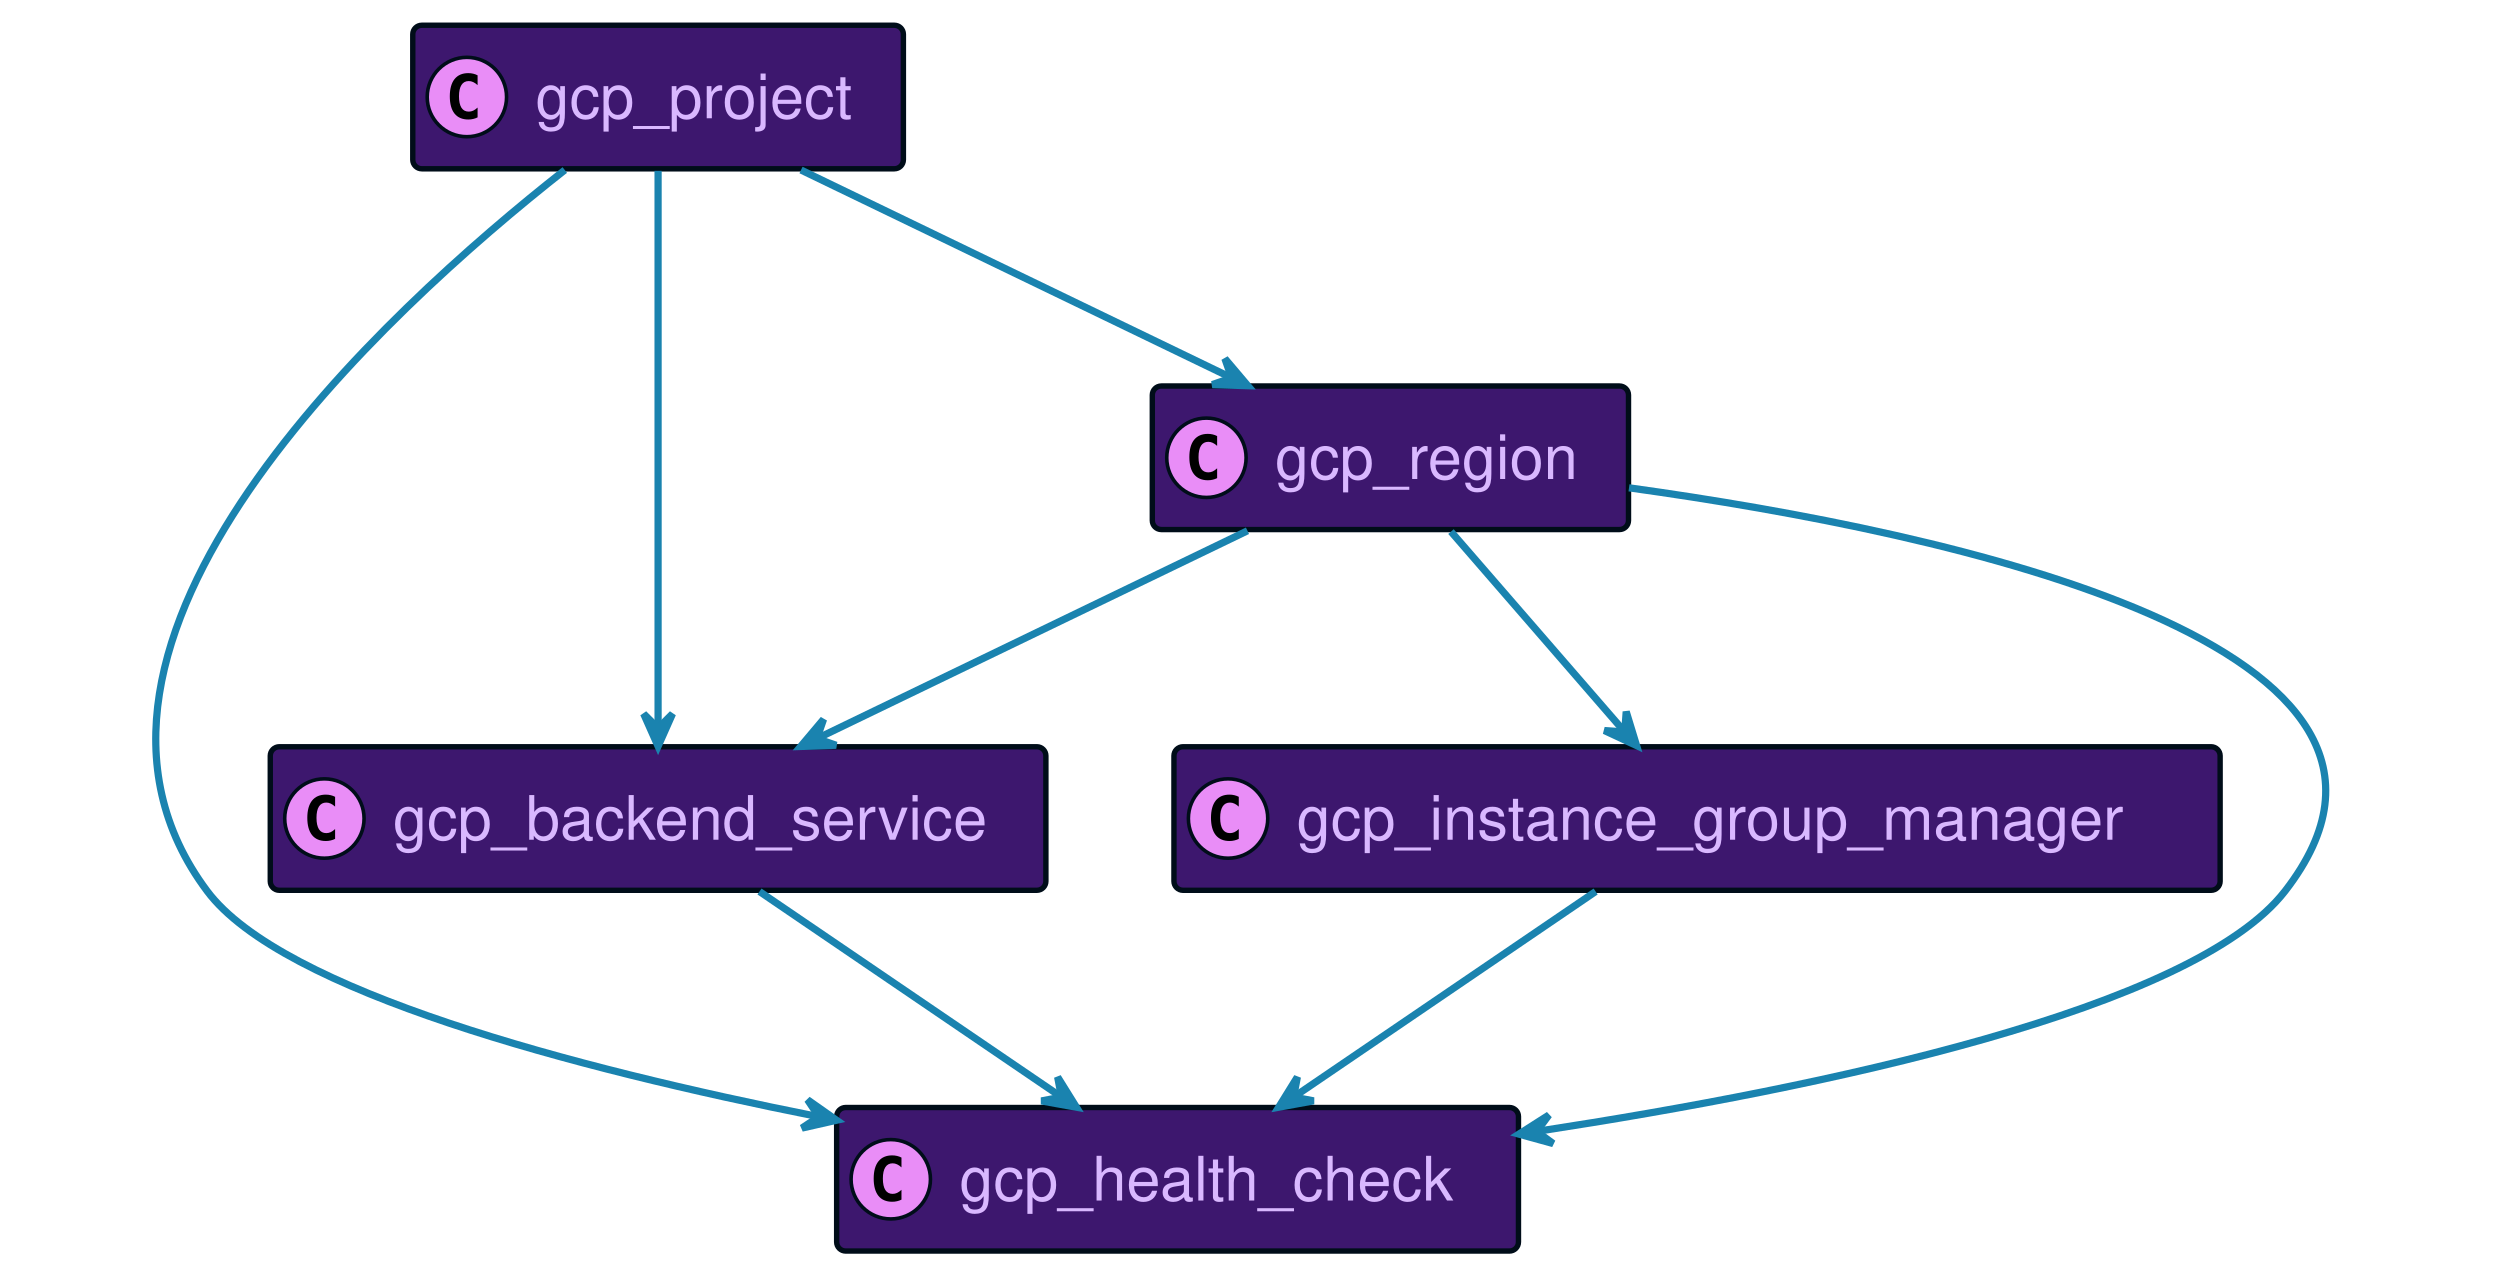
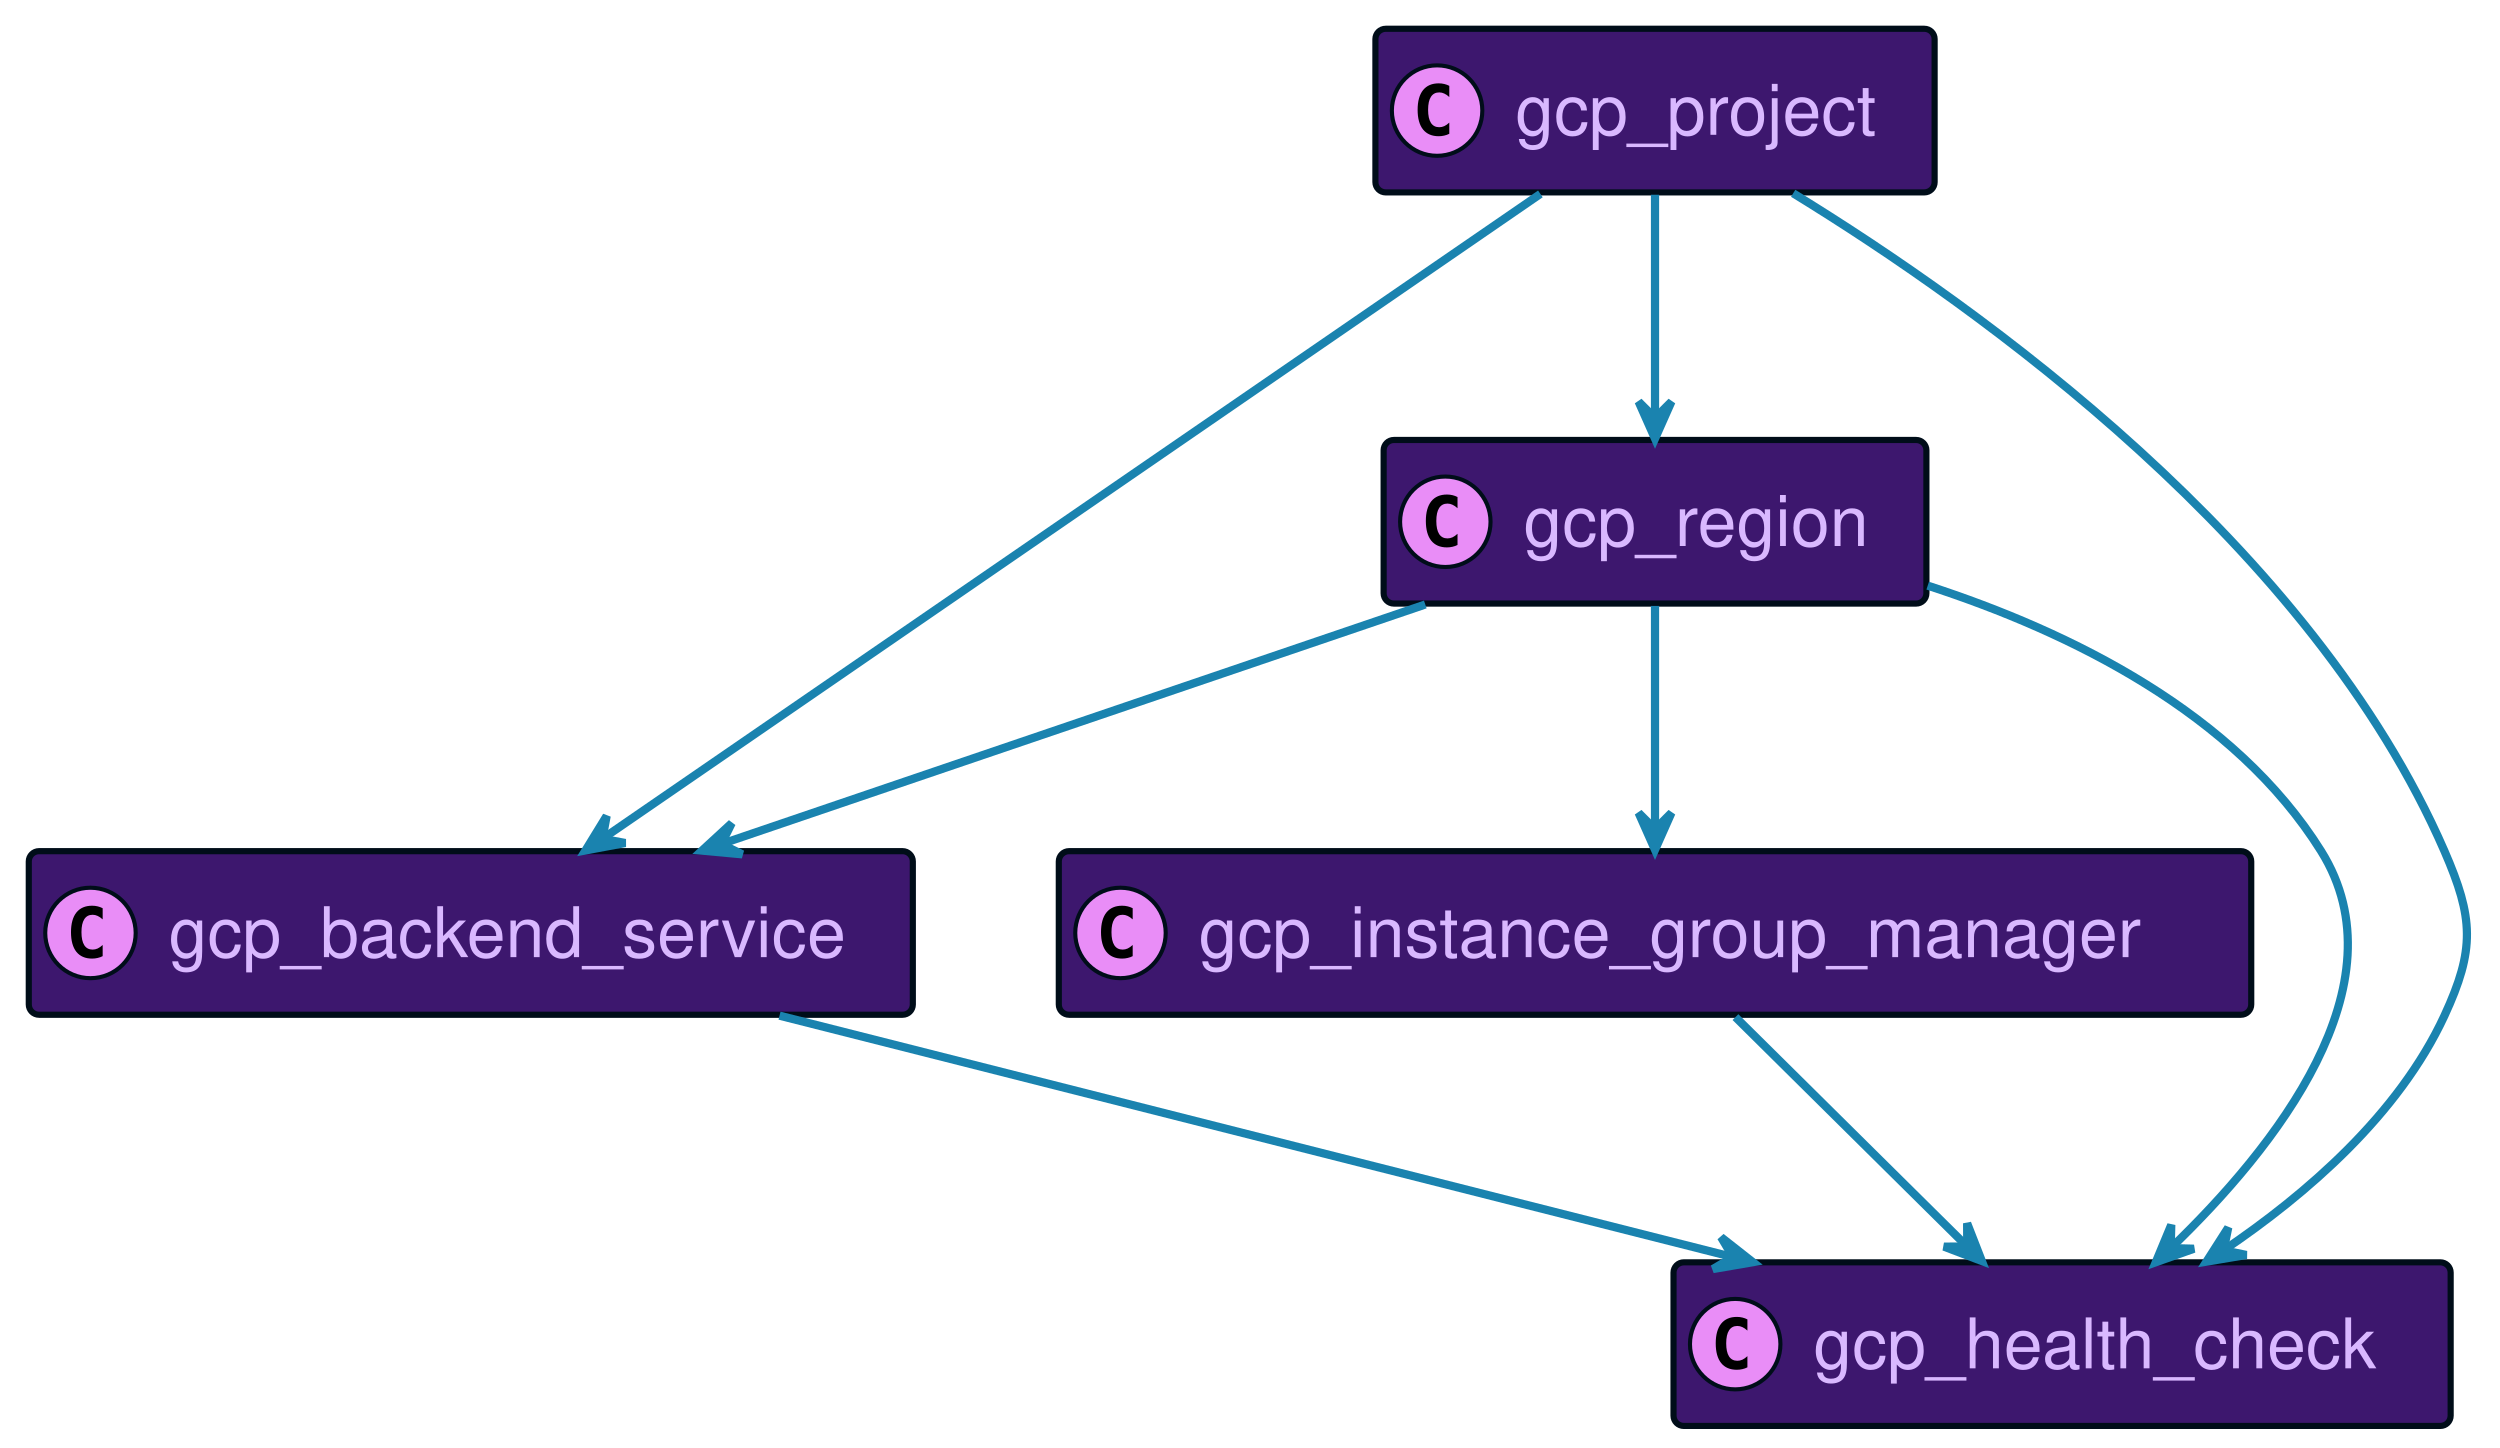
- <svg xmlns="http://www.w3.org/2000/svg" xmlns:xlink="http://www.w3.org/1999/xlink" width="693" height="352" preserveAspectRatio="none" style="width:693px;height:352px;background:#00000000">
-   <a xlink:actuate="onRequest" xlink:href="#a" xlink:show="new" xlink:title="#gcp_instance_group_manager" xlink:type="simple" target="_top">
-     <rect id="a" width="290" height="39.789" x="325.42" y="207" fill="#3D176E" rx="2.5" ry="2.5" style="stroke:#000d19;stroke-width:1.5" />
-     <circle cx="340.42" cy="226.894" r="11" fill="#E98DF7" style="stroke:#000d19;stroke-width:1" />
-     <path d="M343.389 232.535q-.578.297-1.219.438-.64.156-1.344.156-2.5 0-3.828-1.64-1.312-1.657-1.312-4.782t1.312-4.781q1.328-1.656 3.828-1.656.703 0 1.344.156.656.156 1.219.453v2.719q-.625-.579-1.219-.844-.594-.281-1.219-.281-1.344 0-2.031 1.078-.688 1.062-.688 3.156 0 2.094.688 3.172.688 1.062 2.031 1.062.625 0 1.219-.265.594-.281 1.219-.86v2.72Z" />
-     <text x="359.42" y="232.78" fill="#D9B8FF" font-family="Helvetica" font-size="17" textLength="248">gcp_instance_group_manager</text>
+ <svg xmlns="http://www.w3.org/2000/svg" xmlns:xlink="http://www.w3.org/1999/xlink" width="608" height="352" preserveAspectRatio="none" style="width:608px;height:352px;background:#00000000">
+   <a xlink:actuate="onRequest" xlink:href="#a" xlink:show="new" xlink:title="#gcp_backend_service" xlink:type="simple" target="_top">
+     <rect id="a" width="215" height="39.789" x="7" y="207" fill="#3D176E" rx="2.5" ry="2.5" style="stroke:#000d19;stroke-width:1.5" />
+     <circle cx="22" cy="226.894" r="11" fill="#E98DF7" style="stroke:#000d19;stroke-width:1" />
+     <path d="M24.969 232.535q-.578.297-1.219.438-.64.156-1.344.156-2.5 0-3.828-1.64-1.312-1.657-1.312-4.782t1.312-4.781q1.328-1.656 3.828-1.656.703 0 1.344.156.656.156 1.219.453v2.719q-.625-.579-1.219-.844-.594-.281-1.219-.281-1.343 0-2.031 1.078-.688 1.062-.688 3.156 0 2.094.688 3.172.688 1.062 2.031 1.062.625 0 1.219-.265.594-.281 1.219-.86v2.72Z" />
+     <text x="41" y="232.78" fill="#D9B8FF" font-family="Helvetica" font-size="17" textLength="173">gcp_backend_service</text>
  </a>
-   <a xlink:actuate="onRequest" xlink:href="#b" xlink:show="new" xlink:title="#gcp_backend_service" xlink:type="simple" target="_top">
-     <rect id="b" width="215" height="39.789" x="74.92" y="207" fill="#3D176E" rx="2.5" ry="2.5" style="stroke:#000d19;stroke-width:1.5" />
-     <circle cx="89.92" cy="226.894" r="11" fill="#E98DF7" style="stroke:#000d19;stroke-width:1" />
-     <path d="M92.889 232.535q-.578.297-1.219.438-.64.156-1.344.156-2.5 0-3.828-1.64-1.312-1.657-1.312-4.782t1.312-4.781q1.328-1.656 3.828-1.656.703 0 1.344.156.656.156 1.219.453v2.719q-.625-.579-1.219-.844-.594-.281-1.219-.281-1.343 0-2.031 1.078-.688 1.062-.688 3.156 0 2.094.688 3.172.688 1.062 2.031 1.062.625 0 1.219-.265.594-.281 1.219-.86v2.72Z" />
-     <text x="108.92" y="232.78" fill="#D9B8FF" font-family="Helvetica" font-size="17" textLength="173">gcp_backend_service</text>
+   <a xlink:actuate="onRequest" xlink:href="#b" xlink:show="new" xlink:title="#gcp_instance_group_manager" xlink:type="simple" target="_top">
+     <rect id="b" width="290" height="39.789" x="257.5" y="207" fill="#3D176E" rx="2.5" ry="2.5" style="stroke:#000d19;stroke-width:1.5" />
+     <circle cx="272.5" cy="226.894" r="11" fill="#E98DF7" style="stroke:#000d19;stroke-width:1" />
+     <path d="M275.469 232.535q-.578.297-1.219.438-.64.156-1.344.156-2.5 0-3.828-1.64-1.312-1.657-1.312-4.782t1.312-4.781q1.328-1.656 3.828-1.656.703 0 1.344.156.656.156 1.219.453v2.719q-.625-.579-1.219-.844-.594-.281-1.219-.281-1.344 0-2.031 1.078-.688 1.062-.688 3.156 0 2.094.688 3.172.688 1.062 2.031 1.062.625 0 1.219-.265.594-.281 1.219-.86v2.72Z" />
+     <text x="291.5" y="232.78" fill="#D9B8FF" font-family="Helvetica" font-size="17" textLength="248">gcp_instance_group_manager</text>
  </a>
-   <a xlink:actuate="onRequest" xlink:href="#c" xlink:show="new" xlink:title="#gcp_health_check" xlink:type="simple" target="_top">
-     <rect id="c" width="189" height="39.789" x="231.92" y="307" fill="#3D176E" rx="2.5" ry="2.5" style="stroke:#000d19;stroke-width:1.5" />
-     <circle cx="246.92" cy="326.894" r="11" fill="#E98DF7" style="stroke:#000d19;stroke-width:1" />
-     <path d="M249.889 332.535q-.578.297-1.219.438-.64.156-1.344.156-2.5 0-3.828-1.64-1.312-1.657-1.312-4.782t1.312-4.781q1.328-1.656 3.828-1.656.703 0 1.344.156.656.156 1.219.453v2.719q-.625-.579-1.219-.844-.594-.281-1.219-.281-1.344 0-2.031 1.078-.688 1.062-.688 3.156 0 2.094.688 3.172.688 1.062 2.031 1.062.625 0 1.219-.265.594-.281 1.219-.86v2.72Z" />
-     <text x="265.92" y="332.78" fill="#D9B8FF" font-family="Helvetica" font-size="17" textLength="147">gcp_health_check</text>
+   <a xlink:actuate="onRequest" xlink:href="#c" xlink:show="new" xlink:title="#gcp_region" xlink:type="simple" target="_top">
+     <rect id="c" width="132" height="39.789" x="336.5" y="107" fill="#3D176E" rx="2.5" ry="2.5" style="stroke:#000d19;stroke-width:1.5" />
+     <circle cx="351.5" cy="126.894" r="11" fill="#E98DF7" style="stroke:#000d19;stroke-width:1" />
+     <path d="M354.469 132.535q-.578.297-1.219.438-.64.156-1.344.156-2.5 0-3.828-1.64-1.312-1.657-1.312-4.782t1.312-4.781q1.328-1.657 3.828-1.657.703 0 1.344.157.656.156 1.219.453v2.719q-.625-.579-1.219-.844-.594-.281-1.219-.281-1.344 0-2.031 1.078-.688 1.062-.688 3.156 0 2.094.688 3.172.688 1.062 2.031 1.062.625 0 1.219-.265.594-.281 1.219-.86v2.72Z" />
+     <text x="370.5" y="132.78" fill="#D9B8FF" font-family="Helvetica" font-size="17" textLength="90">gcp_region</text>
  </a>
-   <a xlink:actuate="onRequest" xlink:href="#d" xlink:show="new" xlink:title="#gcp_region" xlink:type="simple" target="_top">
-     <rect id="d" width="132" height="39.789" x="319.42" y="107" fill="#3D176E" rx="2.5" ry="2.5" style="stroke:#000d19;stroke-width:1.5" />
-     <circle cx="334.42" cy="126.894" r="11" fill="#E98DF7" style="stroke:#000d19;stroke-width:1" />
-     <path d="M337.389 132.535q-.578.297-1.219.438-.64.156-1.344.156-2.5 0-3.828-1.64-1.312-1.657-1.312-4.782t1.312-4.781q1.328-1.657 3.828-1.657.703 0 1.344.157.656.156 1.219.453v2.719q-.625-.579-1.219-.844-.594-.281-1.219-.281-1.344 0-2.031 1.078-.688 1.062-.688 3.156 0 2.094.688 3.172.688 1.062 2.031 1.062.625 0 1.219-.265.594-.281 1.219-.86v2.72Z" />
-     <text x="353.42" y="132.78" fill="#D9B8FF" font-family="Helvetica" font-size="17" textLength="90">gcp_region</text>
+   <a xlink:actuate="onRequest" xlink:href="#d" xlink:show="new" xlink:title="#gcp_health_check" xlink:type="simple" target="_top">
+     <rect id="d" width="189" height="39.789" x="407" y="307" fill="#3D176E" rx="2.5" ry="2.5" style="stroke:#000d19;stroke-width:1.5" />
+     <circle cx="422" cy="326.894" r="11" fill="#E98DF7" style="stroke:#000d19;stroke-width:1" />
+     <path d="M424.969 332.535q-.578.297-1.219.438-.64.156-1.344.156-2.5 0-3.828-1.64-1.312-1.657-1.312-4.782t1.312-4.781q1.328-1.656 3.828-1.656.703 0 1.344.156.656.156 1.219.453v2.719q-.625-.579-1.219-.844-.594-.281-1.219-.281-1.344 0-2.031 1.078-.688 1.062-.688 3.156 0 2.094.688 3.172.688 1.062 2.031 1.062.625 0 1.219-.265.594-.281 1.219-.86v2.72Z" />
+     <text x="441" y="332.78" fill="#D9B8FF" font-family="Helvetica" font-size="17" textLength="147">gcp_health_check</text>
  </a>
  <a xlink:actuate="onRequest" xlink:href="#e" xlink:show="new" xlink:title="#gcp_project" xlink:type="simple" target="_top">
-     <rect id="e" width="136" height="39.789" x="114.42" y="7" fill="#3D176E" rx="2.5" ry="2.5" style="stroke:#000d19;stroke-width:1.5" />
-     <circle cx="129.42" cy="26.895" r="11" fill="#E98DF7" style="stroke:#000d19;stroke-width:1" />
-     <path d="M132.389 32.535q-.578.297-1.219.438-.64.156-1.344.156-2.5 0-3.828-1.64-1.312-1.657-1.312-4.782t1.312-4.781q1.328-1.656 3.828-1.656.703 0 1.344.156.656.156 1.219.453v2.719q-.625-.578-1.219-.844-.594-.281-1.219-.281-1.344 0-2.031 1.078-.688 1.062-.688 3.156 0 2.094.688 3.172.687 1.062 2.031 1.062.625 0 1.219-.265.594-.281 1.219-.86v2.72Z" />
-     <text x="148.42" y="32.78" fill="#D9B8FF" font-family="Helvetica" font-size="17" textLength="94">gcp_project</text>
+     <rect id="e" width="136" height="39.789" x="334.5" y="7" fill="#3D176E" rx="2.5" ry="2.5" style="stroke:#000d19;stroke-width:1.5" />
+     <circle cx="349.5" cy="26.895" r="11" fill="#E98DF7" style="stroke:#000d19;stroke-width:1" />
+     <path d="M352.469 32.535q-.578.297-1.219.438-.64.156-1.344.156-2.5 0-3.828-1.64-1.312-1.657-1.312-4.782t1.312-4.781q1.328-1.656 3.828-1.656.703 0 1.344.156.656.156 1.219.453v2.719q-.625-.578-1.219-.844-.594-.281-1.219-.281-1.344 0-2.031 1.078-.688 1.062-.688 3.156 0 2.094.688 3.172.688 1.062 2.031 1.062.625 0 1.219-.265.594-.281 1.219-.86v2.72Z" />
+     <text x="368.5" y="32.78" fill="#D9B8FF" font-family="Helvetica" font-size="17" textLength="94">gcp_project</text>
  </a>
-   <path fill="none" d="m442.31 247.13-83.59 56.89" style="stroke:#1a83af;stroke-width:2" />
-   <path fill="#1A83AF" d="m354.45 306.92 9.69-1.764-5.559-1.052 1.053-5.558-5.184 8.374z" style="stroke:#1a83af;stroke-width:2" />
-   <path fill="none" d="m210.53 247.13 83.59 56.89" style="stroke:#1a83af;stroke-width:2" />
-   <path fill="#1A83AF" d="m298.38 306.92-5.203-8.362 1.065 5.555-5.556 1.066 9.694 1.741z" style="stroke:#1a83af;stroke-width:2" />
-   <path fill="none" d="M451.56 135.22c90.12 12.52 234.6 43.75 181.86 111.78-25.45 32.82-127.61 54.41-207.18 66.59" style="stroke:#1a83af;stroke-width:2" />
-   <path fill="#1A83AF" d="m421.04 314.38 9.494 2.618-4.55-3.361 3.362-4.55-8.306 5.293z" style="stroke:#1a83af;stroke-width:2" />
-   <path fill="none" d="M402.21 147.36c13.74 15.84 33.22 38.3 47.84 55.16" style="stroke:#1a83af;stroke-width:2" />
-   <path fill="#1A83AF" d="m453.66 206.68-2.878-9.419-.4 5.643-5.642-.4 8.92 4.176z" style="stroke:#1a83af;stroke-width:2" />
-   <path fill="none" d="M345.8 147.13c-34.24 16.52-83.65 40.38-119.16 57.52" style="stroke:#1a83af;stroke-width:2" />
-   <path fill="#1A83AF" d="m221.94 206.92 9.843-.334-5.345-1.85 1.85-5.346-6.348 7.53z" style="stroke:#1a83af;stroke-width:2" />
-   <path fill="none" d="M222.04 47.13c34.23 16.52 83.65 40.38 119.16 57.52" style="stroke:#1a83af;stroke-width:2" />
-   <path fill="#1A83AF" d="m345.9 106.92-6.367-7.514 1.864 5.341-5.341 1.864 9.844.309z" style="stroke:#1a83af;stroke-width:2" />
-   <path fill="none" d="M156.56 47.13C106.59 86.43 6 178.31 57.42 247c20.75 27.72 101.54 49.03 169.22 62.5" style="stroke:#1a83af;stroke-width:2" />
-   <path fill="#1A83AF" d="m231.9 310.53-8.05-5.674 3.145 4.702-4.701 3.145 9.606-2.173z" style="stroke:#1a83af;stroke-width:2" />
-   <path fill="none" d="M182.42 47.35v154.4" style="stroke:#1a83af;stroke-width:2" />
-   <path fill="#1A83AF" d="m182.42 206.87 4-9-4 4-4-4 4 9z" style="stroke:#1a83af;stroke-width:2" />
+   <path fill="none" d="M189.58 247.01c66.65 16.88 163.76 41.47 231.87 58.72" style="stroke:#1a83af;stroke-width:2" />
+   <path fill="#1A83AF" d="m426.3 306.96-7.744-6.085 2.897 4.859-4.86 2.897 9.707-1.671z" style="stroke:#1a83af;stroke-width:2" />
+   <path fill="none" d="m422.06 247.36 56.15 55.59" style="stroke:#1a83af;stroke-width:2" />
+   <path fill="#1A83AF" d="m481.98 306.68-3.573-9.178.023 5.657-5.657.023 9.207 3.498z" style="stroke:#1a83af;stroke-width:2" />
+   <path fill="none" d="M346.63 147.01c-49.13 16.72-120.48 41-171.09 58.22" style="stroke:#1a83af;stroke-width:2" />
+   <path fill="#1A83AF" d="m170.71 206.87 9.807.904-5.07-2.507 2.506-5.07-7.243 6.673z" style="stroke:#1a83af;stroke-width:2" />
+   <path fill="none" d="M468.82 142.43c34.9 11.32 74.7 31 95.68 64.57 20.31 32.5-11.23 72.17-36.54 96.51" style="stroke:#1a83af;stroke-width:2" />
+   <path fill="#1A83AF" d="m524.28 306.98 9.282-3.293-5.655-.149.149-5.654-3.776 9.096z" style="stroke:#1a83af;stroke-width:2" />
+   <path fill="none" d="M402.5 147.36v54.3" style="stroke:#1a83af;stroke-width:2" />
+   <path fill="#1A83AF" d="m402.5 206.68 4-9-4 4-4-4 4 9z" style="stroke:#1a83af;stroke-width:2" />
+   <path fill="none" d="M374.62 47.16c-53.65 36.89-171 117.57-227.91 156.69" style="stroke:#1a83af;stroke-width:2" />
+   <path fill="#1A83AF" d="m142.39 206.82 9.683-1.803-5.563-1.03 1.03-5.562-5.15 8.395z" style="stroke:#1a83af;stroke-width:2" />
+   <path fill="none" d="M402.5 47.36v54.3" style="stroke:#1a83af;stroke-width:2" />
+   <path fill="#1A83AF" d="m402.5 106.68 4-9-4 4-4-4 4 9z" style="stroke:#1a83af;stroke-width:2" />
+   <path fill="none" d="M436.1 47.01c45.86 28.12 126.05 85.6 158.4 159.99 7.09 16.3 7.46 23.87 0 40-11.13 24.05-33.59 43.46-53.65 57.02" style="stroke:#1a83af;stroke-width:2" />
+   <path fill="#1A83AF" d="m536.61 306.83 9.714-1.626-5.543-1.131 1.132-5.543-5.303 8.3z" style="stroke:#1a83af;stroke-width:2" />
</svg>
